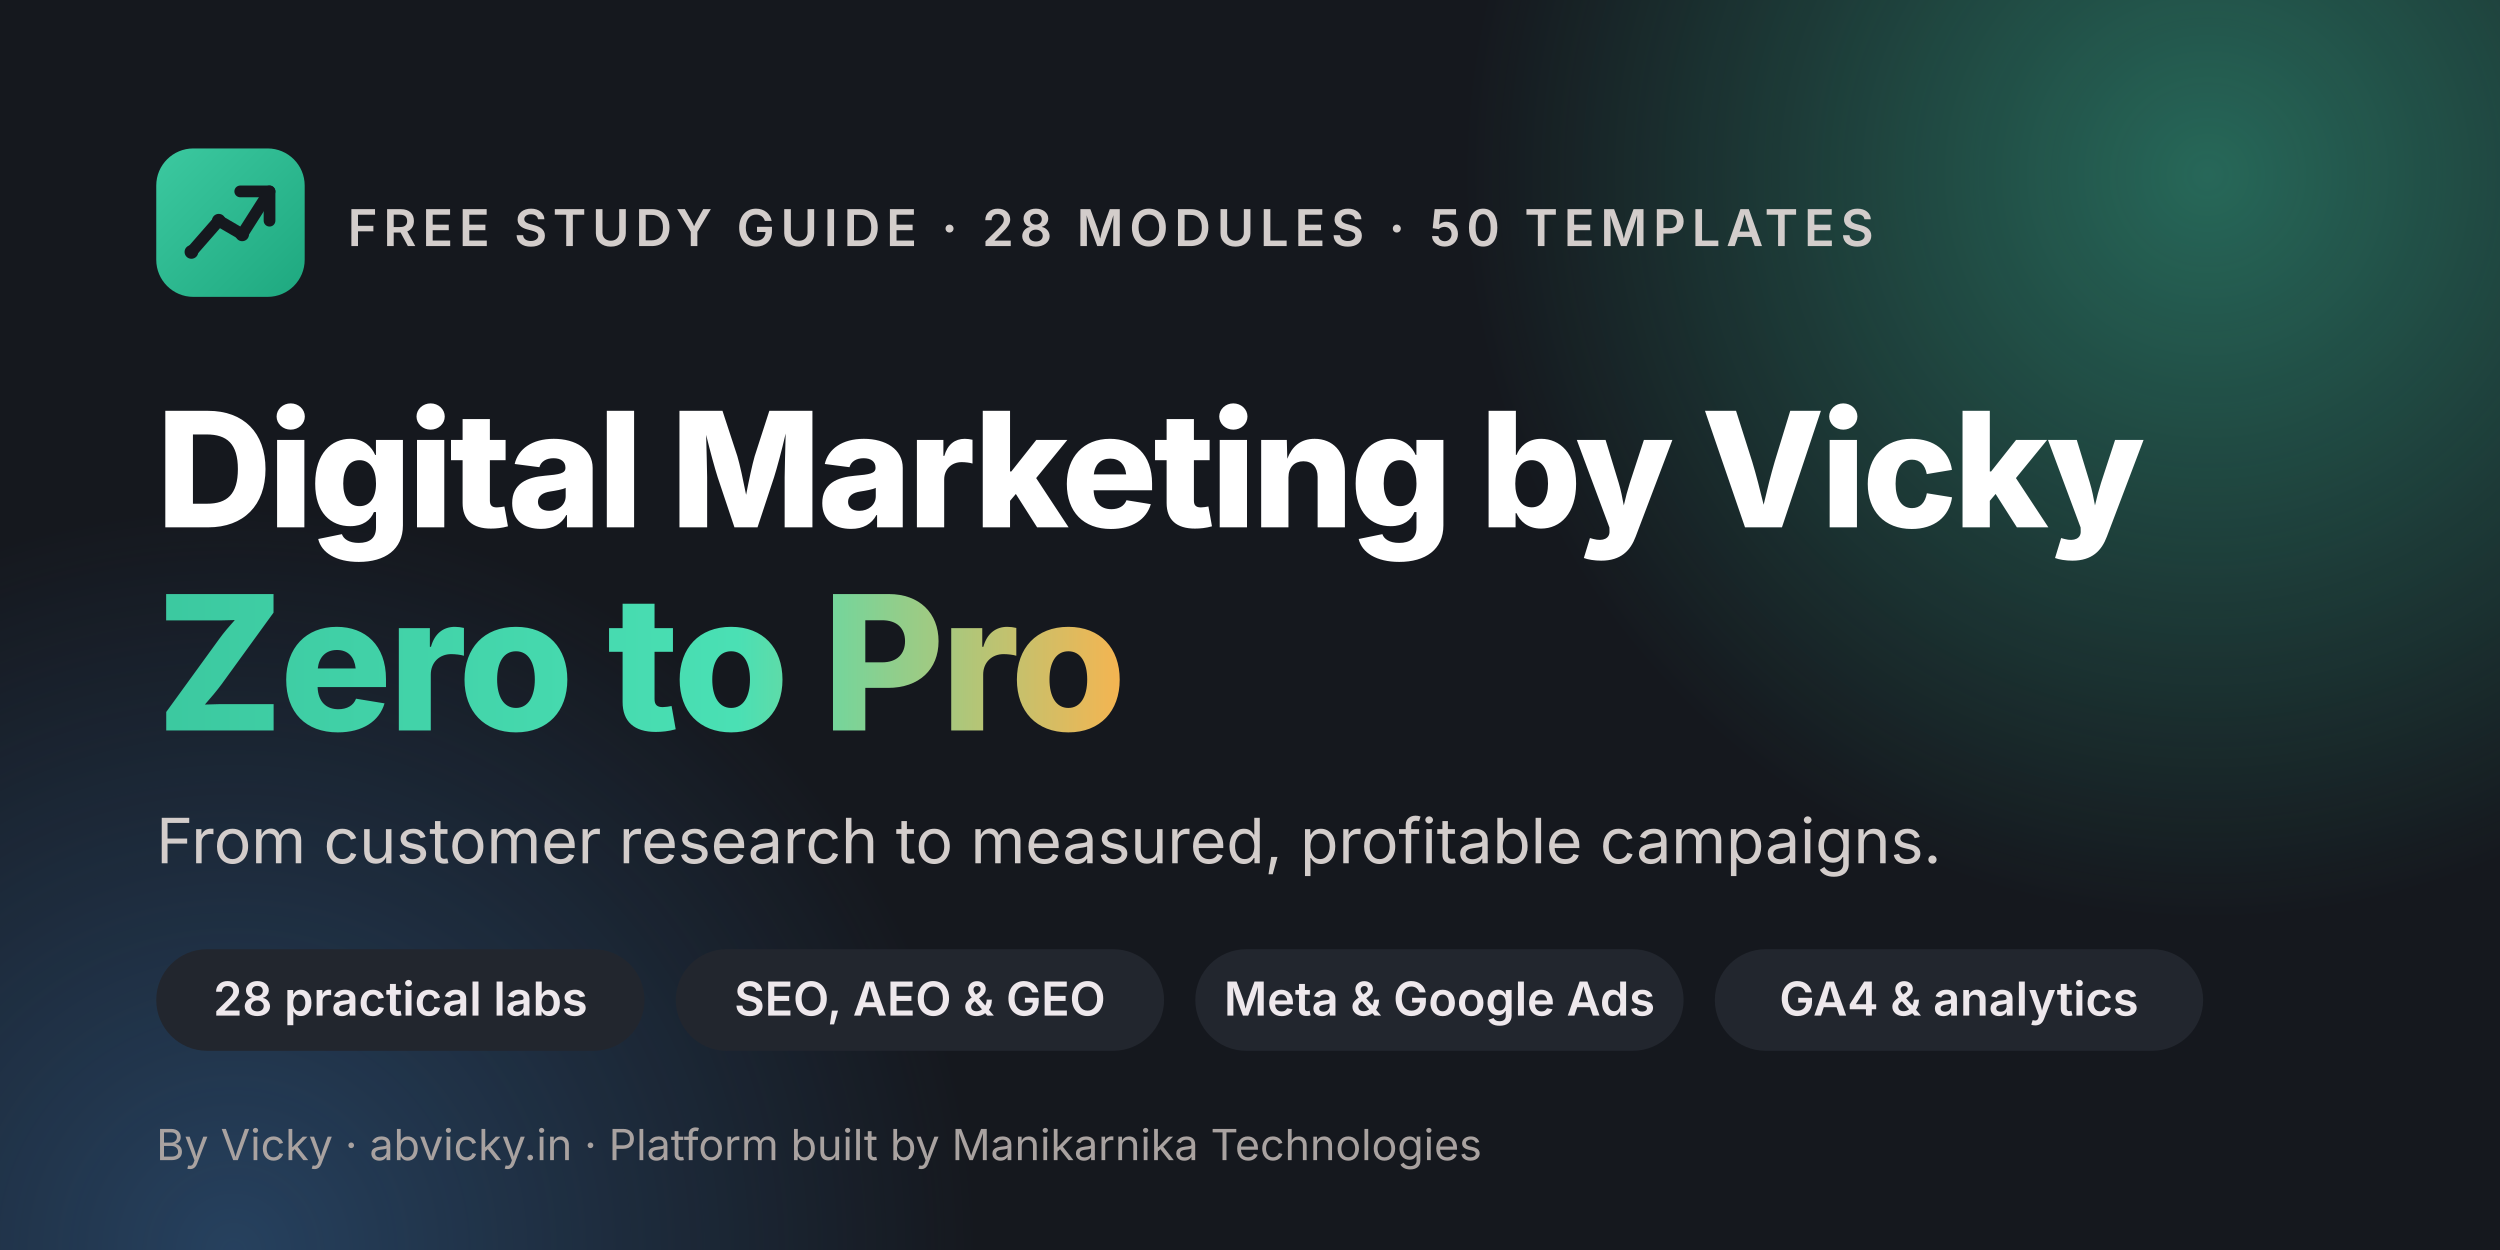
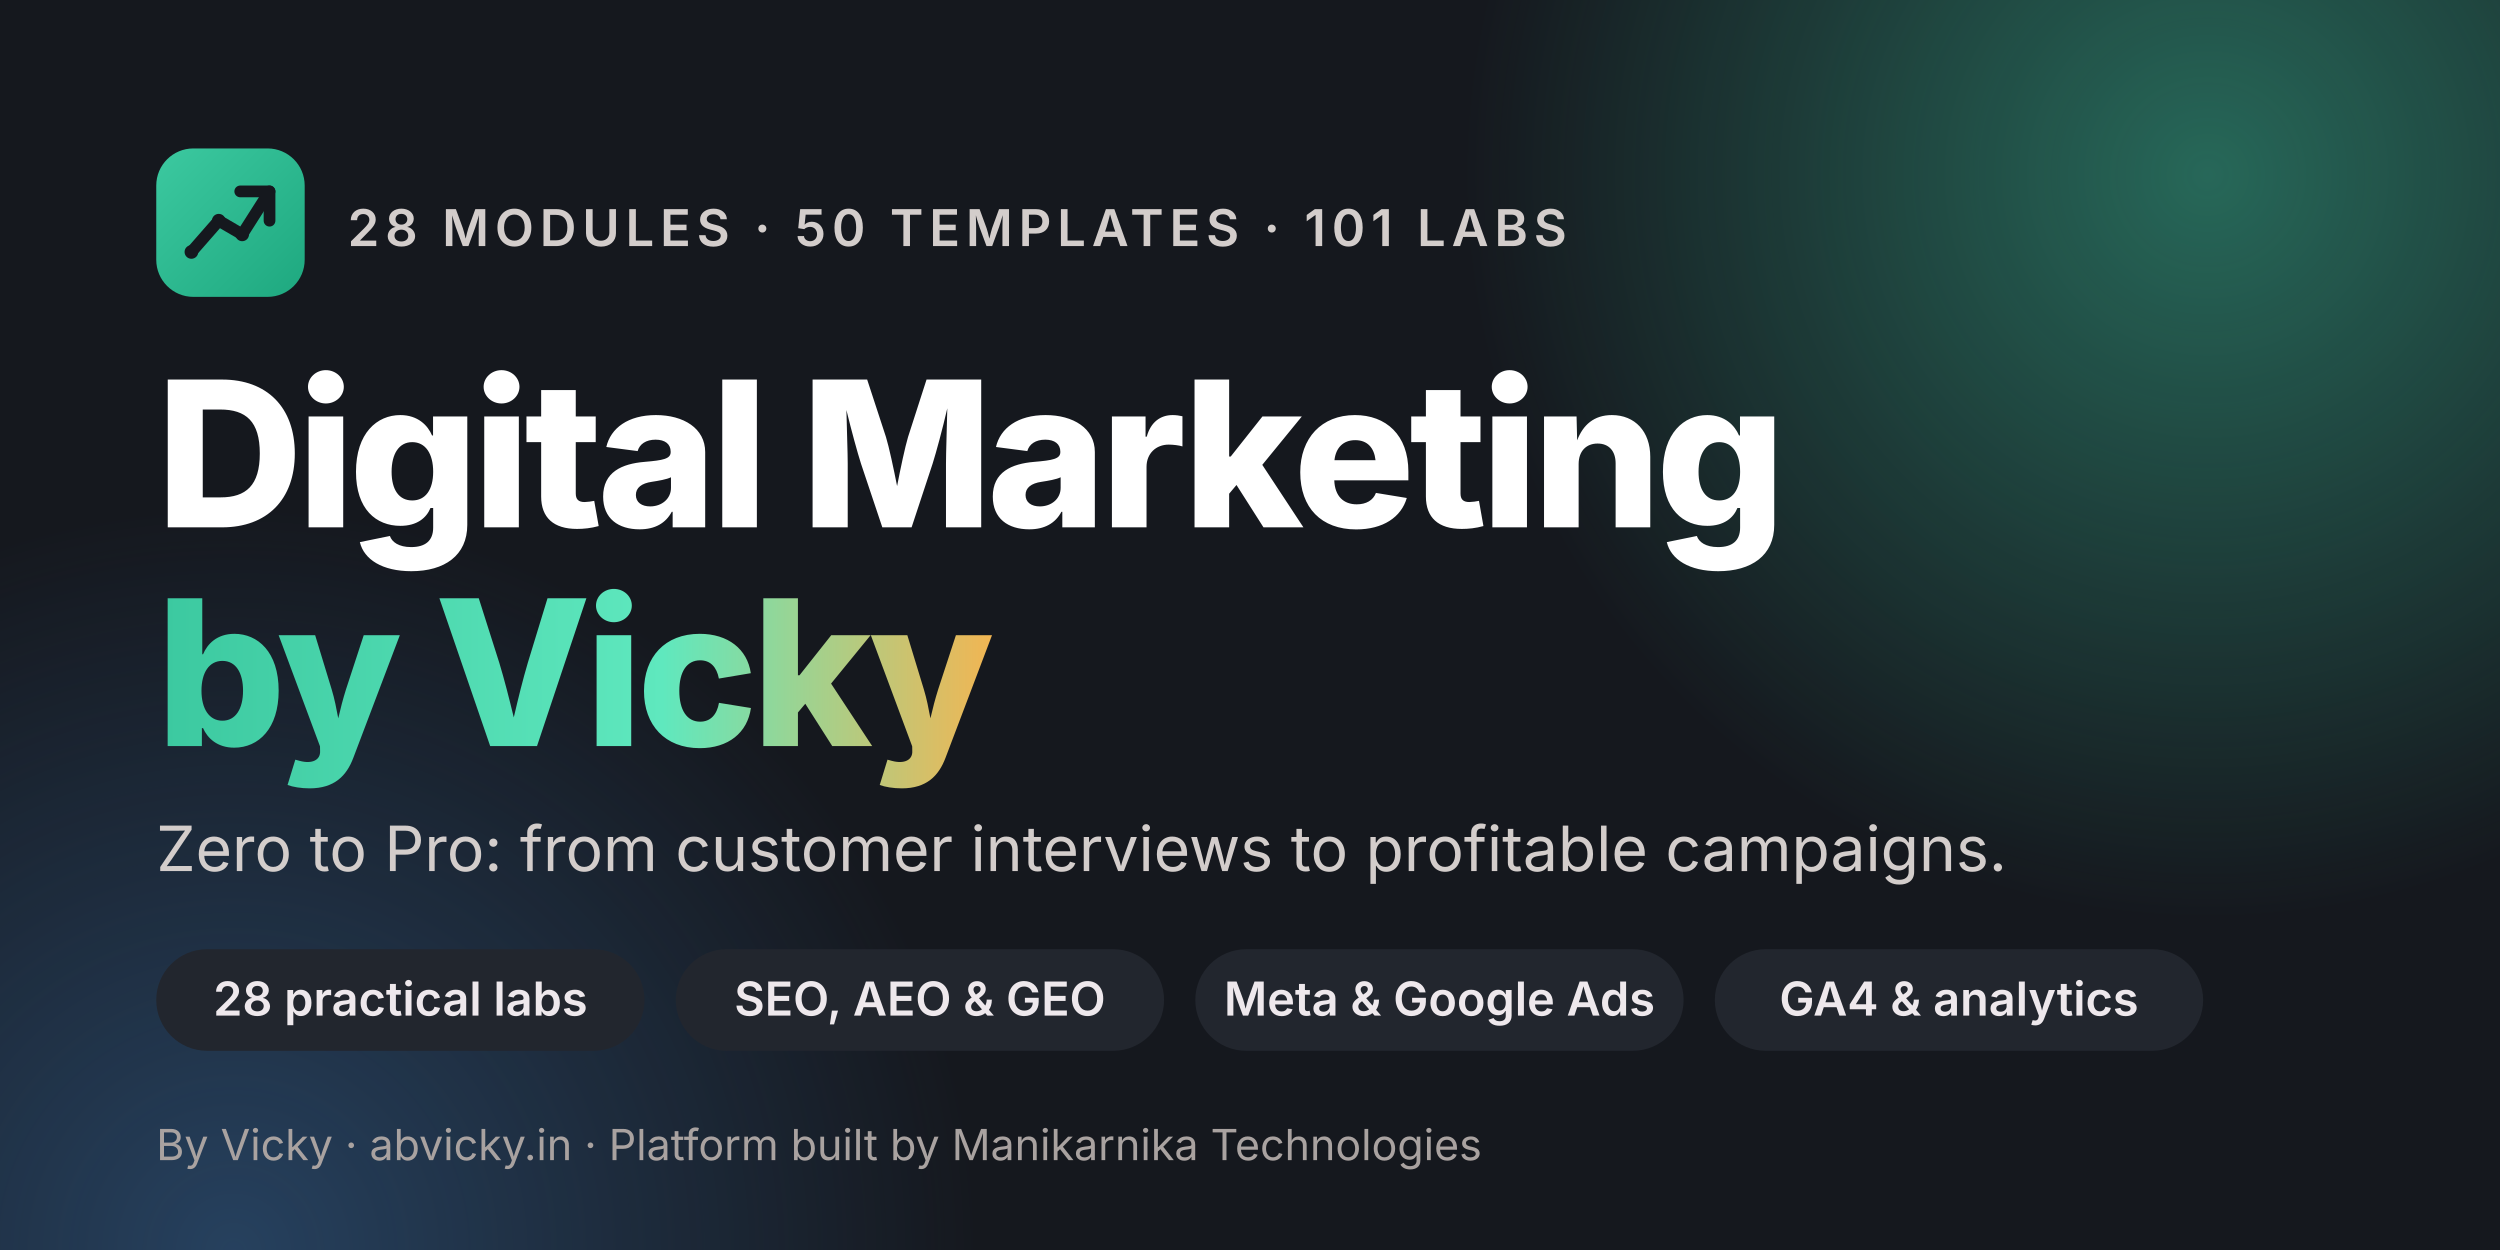
<svg xmlns="http://www.w3.org/2000/svg" width="1280" height="640" viewBox="0 0 1280 640" font-family="Inter, -apple-system, 'Helvetica Neue', Helvetica, Arial, sans-serif">
  <defs>
    <radialGradient id="g1" cx="0.5" cy="0.5" r="0.5">
      <stop offset="0" stop-color="#3CC9A0" stop-opacity=".45" />
      <stop offset="1" stop-color="#3CC9A0" stop-opacity="0" />
    </radialGradient>
    <radialGradient id="g2" cx="0.5" cy="0.5" r="0.5">
      <stop offset="0" stop-color="#407EBF" stop-opacity=".40" />
      <stop offset="1" stop-color="#407EBF" stop-opacity="0" />
    </radialGradient>
    <linearGradient id="tile" x1="0" y1="0" x2="1" y2="1">
      <stop offset="0" stop-color="#3CC9A0" />
      <stop offset="1" stop-color="#1EA87F" />
    </linearGradient>
    <linearGradient id="title" x1="0" y1="0" x2="1" y2="0">
      <stop offset="0" stop-color="#3CC9A0" />
-       <stop offset=".6" stop-color="#4AE0B4" />
+       <stop offset=".6" stop-color="#5FE8BE" />
      <stop offset="1" stop-color="#F3B552" />
    </linearGradient>
  </defs>
  <rect width="1280" height="640" fill="#15181E" />
  <circle cx="1130" cy="90" r="380" fill="url(#g1)" />
  <circle cx="120" cy="640" r="380" fill="url(#g2)" />
  <g transform="translate(80 76)">
    <rect width="76" height="76" rx="19" fill="url(#tile)" />
    <path d="M18 53L32 37L44 44L58 22" fill="none" stroke="#15181E" stroke-width="6" stroke-linecap="round" stroke-linejoin="round" />
    <path d="M43 22H58V37" fill="none" stroke="#15181E" stroke-width="6" stroke-linecap="round" stroke-linejoin="round" />
    <circle cx="18" cy="53" r="3.5" fill="#15181E" />
    <circle cx="32" cy="37" r="3.5" fill="#15181E" />
    <circle cx="44" cy="44" r="3.5" fill="#15181E" />
  </g>
-   <text x="178" y="126" fill="#D3CDCB" font-size="26" font-weight="600" letter-spacing="3">FREE STUDY GUIDE · 28 MODULES · 50 TEMPLATES</text>
-   <text x="80" y="270" fill="#FFFFFF" font-size="82" font-weight="800" letter-spacing="-2">Digital Marketing by Vicky</text>
-   <text x="80" y="374" fill="url(#title)" font-size="96" font-weight="800" letter-spacing="-2">Zero to Pro</text>
-   <text x="80" y="442" fill="#D3CDCB" font-size="32">From customer research to measured, profitable campaigns.</text>
+   <text x="178" y="126" fill="#D3CDCB" font-size="26" font-weight="600" letter-spacing="3">28 MODULES · 50 TEMPLATES · 101 LABS</text>
+   <text x="80" y="270" fill="#FFFFFF" font-size="104" font-weight="800" letter-spacing="-3">Digital Marketing</text>
+   <text x="80" y="382" fill="url(#title)" font-size="104" font-weight="800" letter-spacing="-3">by Vicky</text>
+   <text x="80" y="446" fill="#D3CDCB" font-size="32">Zero to Pro: from customer interviews to profitable campaigns.</text>
  <g font-size="24" font-weight="600">
    <rect x="80" y="486" width="250" height="52" rx="26" fill="#22262E" />
    <text x="205" y="520" fill="#EEE8EC" text-anchor="middle">28 practical labs</text>
    <rect x="346" y="486" width="250" height="52" rx="26" fill="#22262E" />
    <text x="471" y="520" fill="#EEE8EC" text-anchor="middle">SEO, AEO &amp; GEO</text>
    <rect x="612" y="486" width="250" height="52" rx="26" fill="#22262E" />
    <text x="737" y="520" fill="#EEE8EC" text-anchor="middle">Meta &amp; Google Ads</text>
    <rect x="878" y="486" width="250" height="52" rx="26" fill="#22262E" />
    <text x="1003" y="520" fill="#EEE8EC" text-anchor="middle">GA4 &amp; analytics</text>
  </g>
  <text x="80" y="594" fill="#A9A2A0" font-size="22">By Vicky · abvicky.in · Platform built by Manikarnika Technologies</text>
</svg>
